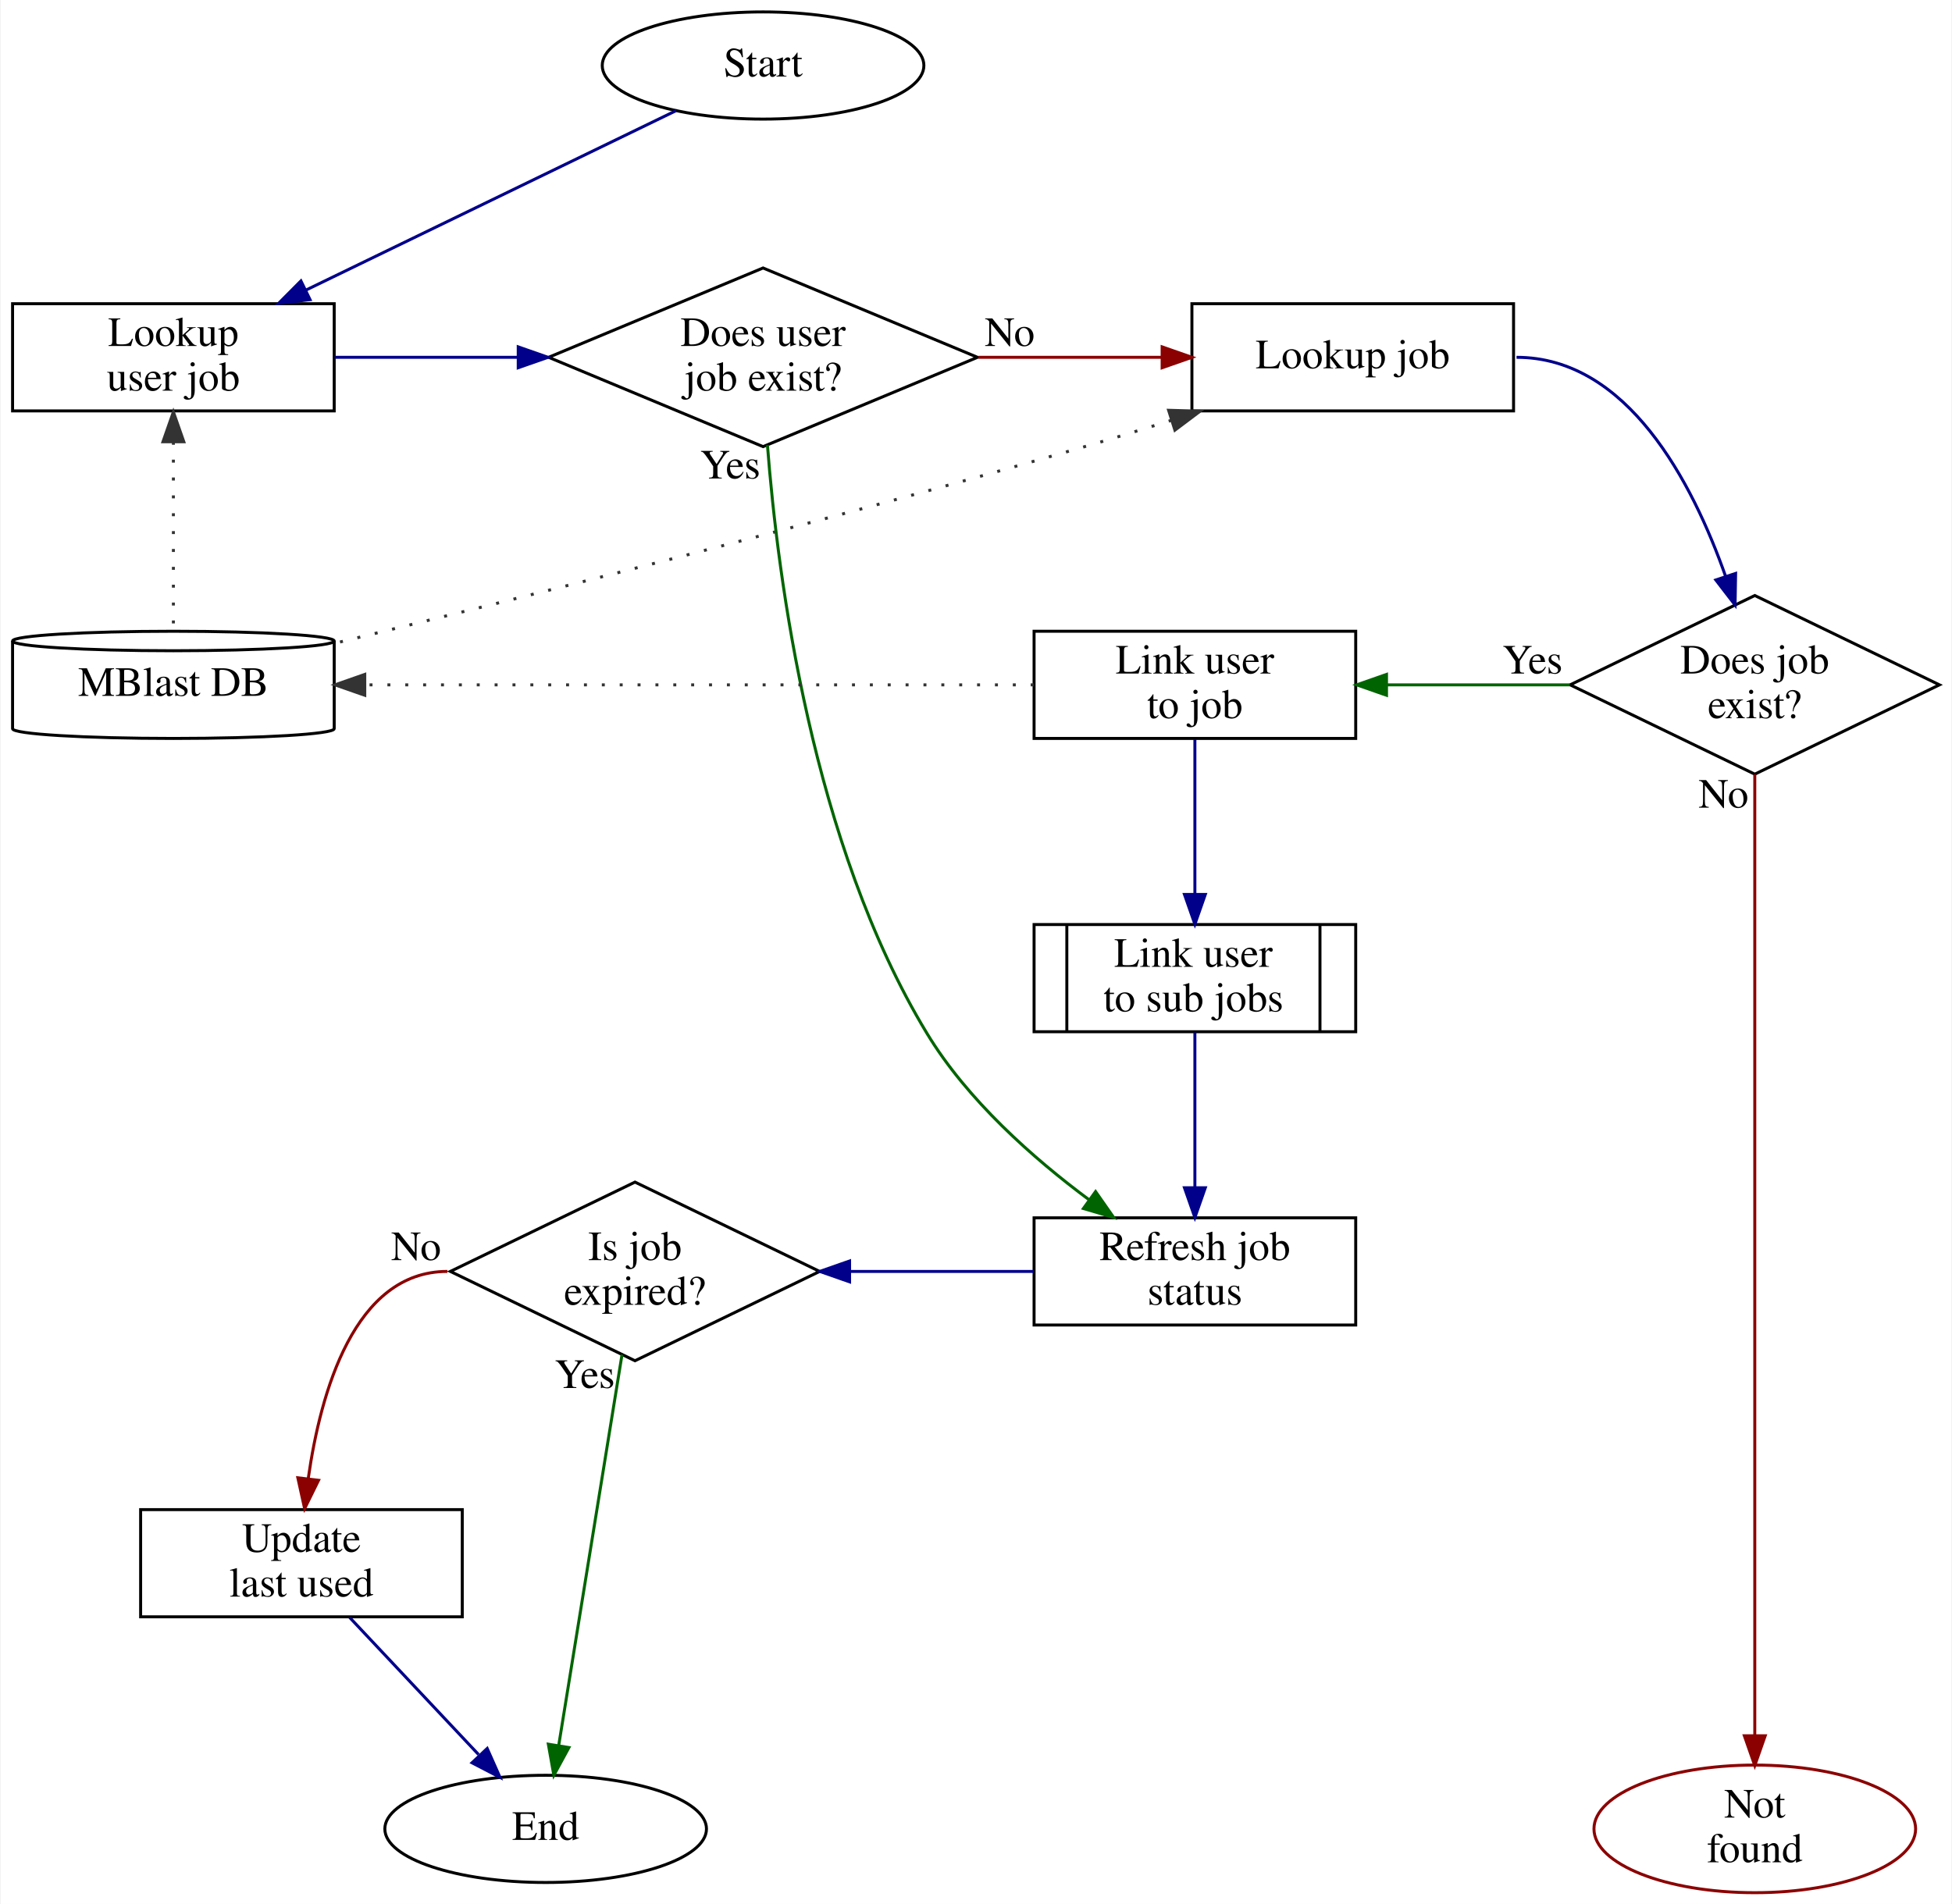
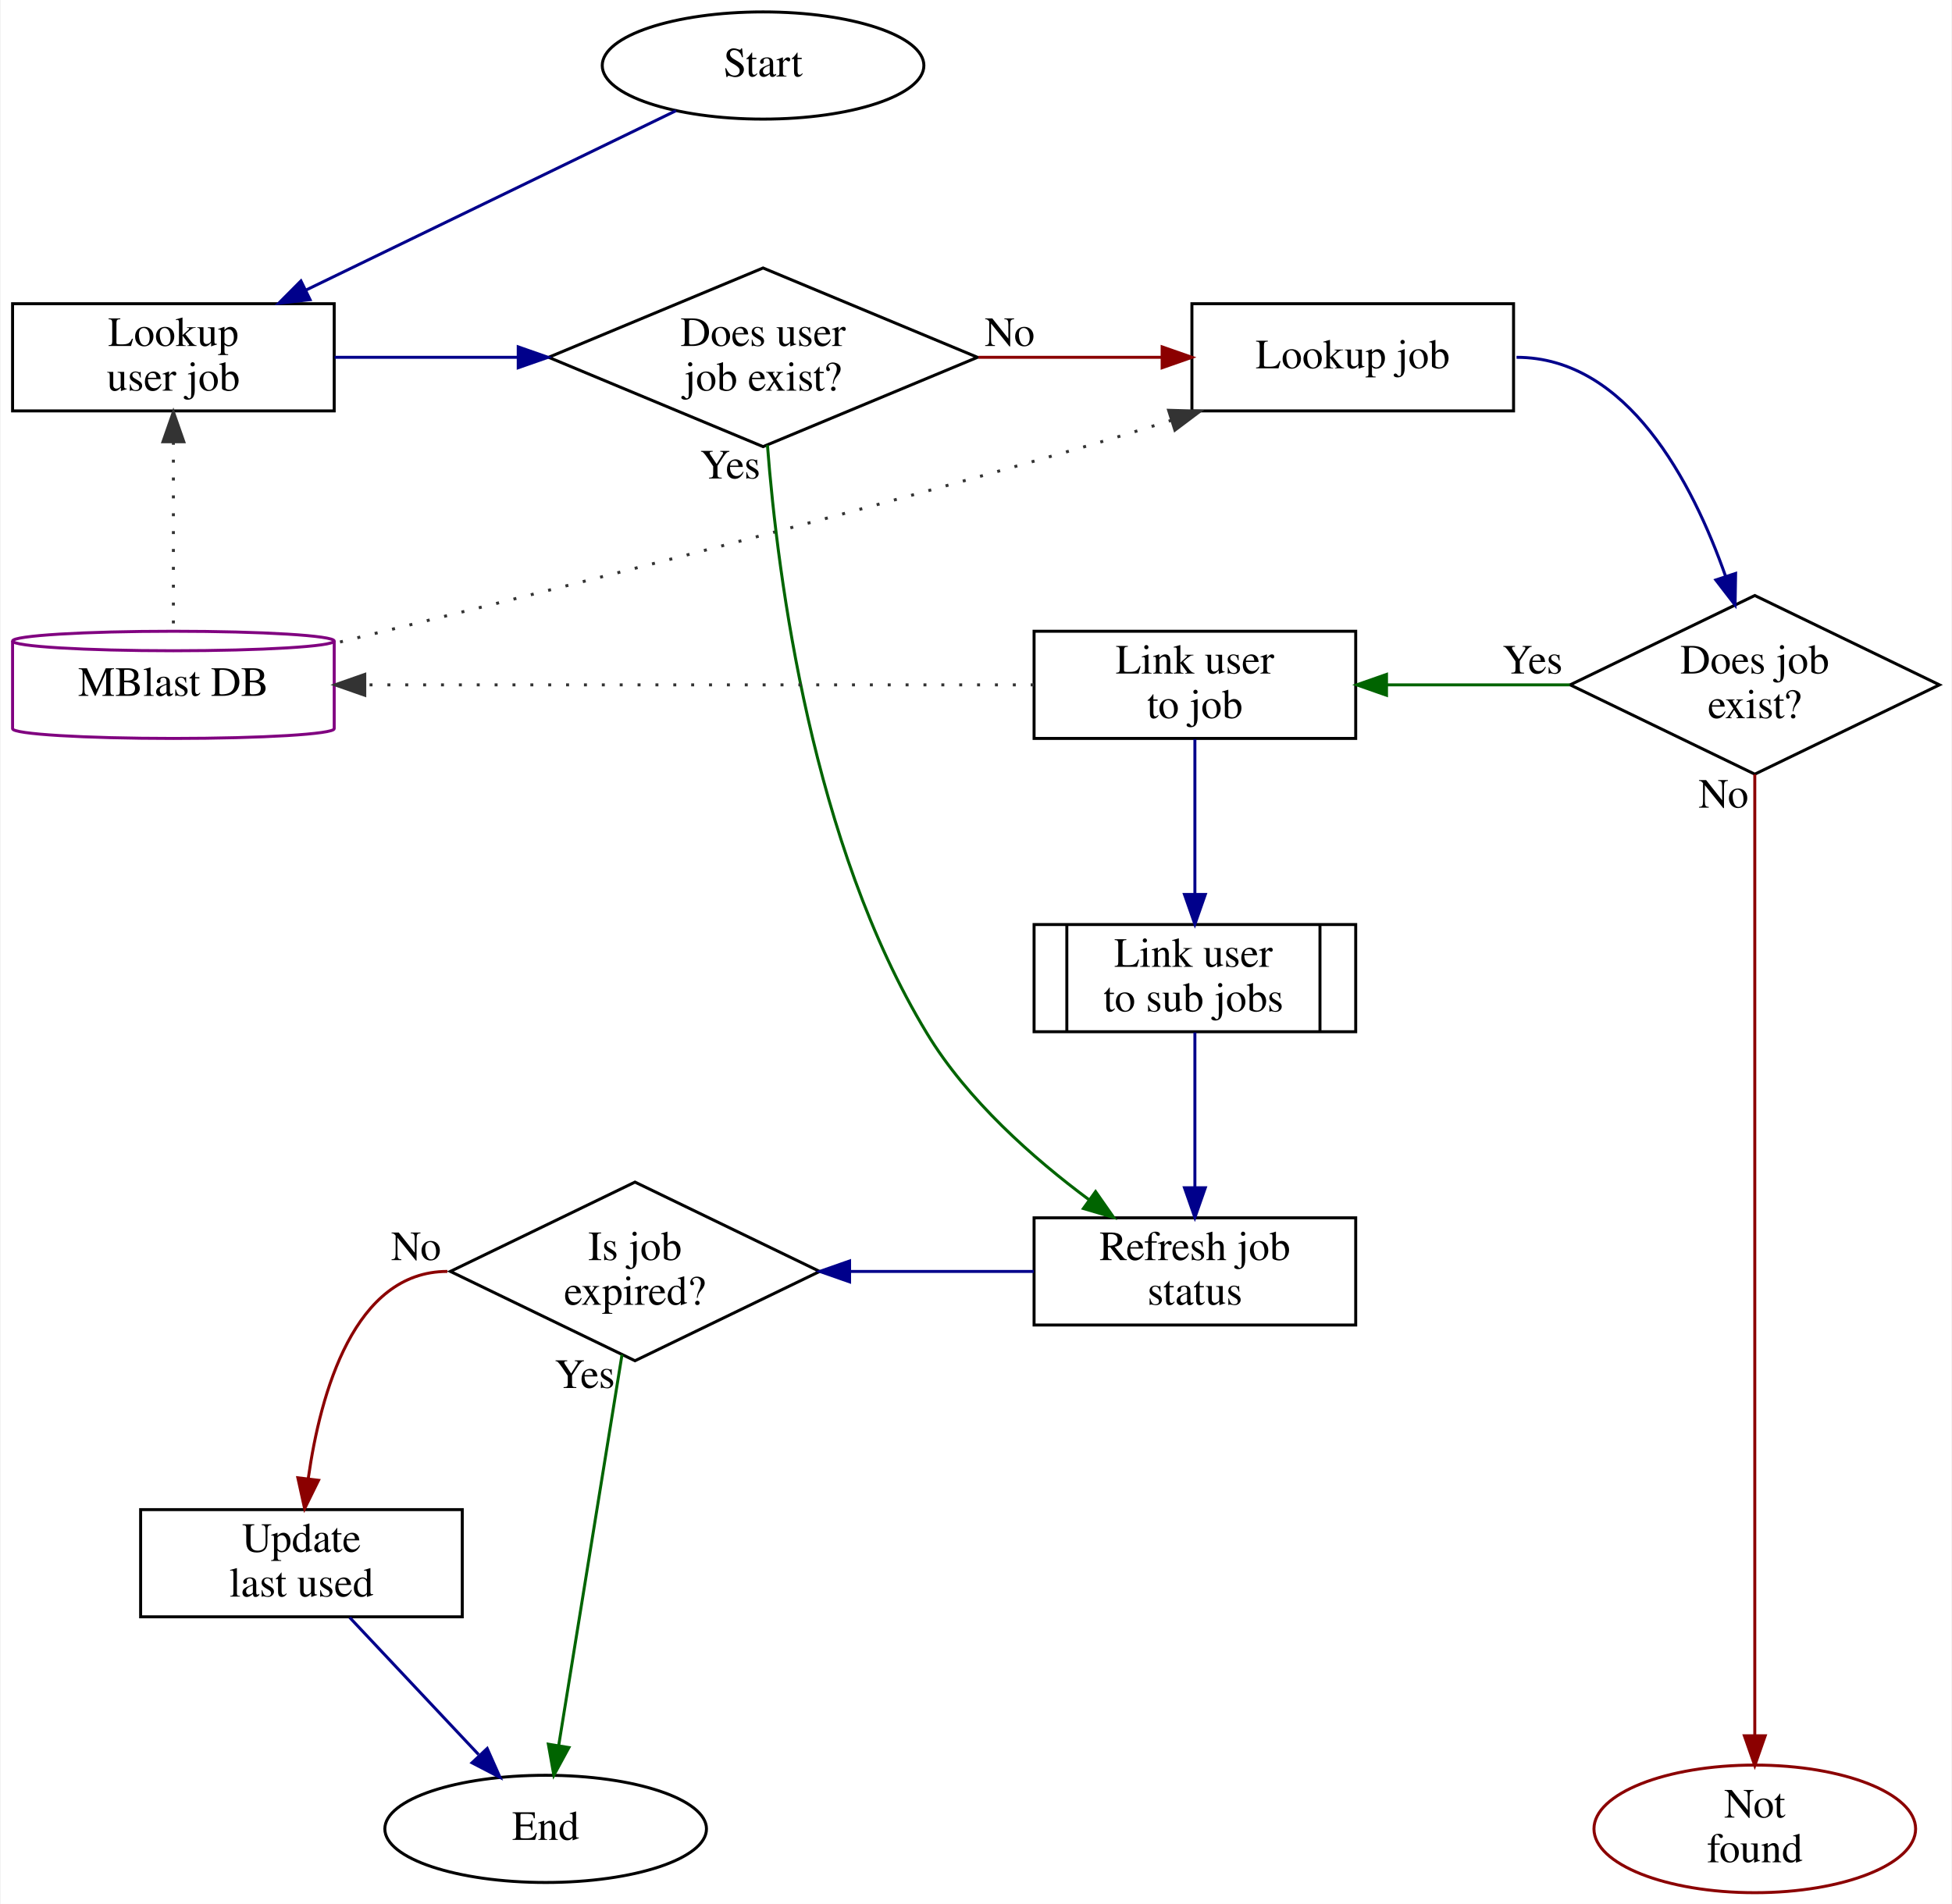
<svg xmlns="http://www.w3.org/2000/svg" width="655pt" height="639pt" viewBox="0.00 0.00 655.00 639.43">
  <g id="graph0" class="graph" transform="scale(1 1) rotate(0) translate(4 635.43)">
    <polygon fill="white" stroke="transparent" points="-4,4 -4,-635.43 651,-635.43 651,4 -4,4" />
    <g id="node1" class="node">
      <ellipse fill="none" stroke="black" cx="252" cy="-613.43" rx="54" ry="18" />
      <text text-anchor="middle" x="252" y="-609.73" font-family="Times,serif" font-size="14.00">Start</text>
    </g>
    <g id="node4" class="node">
      <polygon fill="none" stroke="black" points="108,-533.43 0,-533.43 0,-497.43 108,-497.43 108,-533.43" />
      <text text-anchor="middle" x="54" y="-519.23" font-family="Times,serif" font-size="14.00">Lookup</text>
      <text text-anchor="middle" x="54" y="-504.23" font-family="Times,serif" font-size="14.00">user job</text>
    </g>
    <g id="edge1" class="edge">
      <path fill="none" stroke="darkblue" d="M222.78,-598.26C190.06,-582.39 136.63,-556.49 98.66,-538.08" />
      <polygon fill="darkblue" stroke="darkblue" points="99.89,-534.79 89.36,-533.57 96.83,-541.08 99.89,-534.79" />
    </g>
    <g id="node5" class="node">
      <polygon fill="none" stroke="black" points="504,-533.43 396,-533.43 396,-497.43 504,-497.43 504,-533.43" />
      <text text-anchor="middle" x="450" y="-511.73" font-family="Times,serif" font-size="14.00">Lookup job</text>
    </g>
    <g id="node2" class="node">
      <ellipse fill="none" stroke="black" cx="179" cy="-21.21" rx="54" ry="18" />
      <text text-anchor="middle" x="179" y="-17.51" font-family="Times,serif" font-size="14.00">End</text>
    </g>
    <g id="node3" class="node">
      <ellipse fill="none" stroke="darkred" cx="585" cy="-21.21" rx="54" ry="21.43" />
      <text text-anchor="middle" x="585" y="-25.01" font-family="Times,serif" font-size="14.00">Not</text>
      <text text-anchor="middle" x="585" y="-10.01" font-family="Times,serif" font-size="14.00">found</text>
    </g>
    <g id="node6" class="node">
-       <path fill="none" stroke="black" d="M108,-420.15C108,-421.96 83.8,-423.43 54,-423.43 24.2,-423.43 0,-421.96 0,-420.15 0,-420.15 0,-390.7 0,-390.7 0,-388.89 24.2,-387.43 54,-387.43 83.8,-387.43 108,-388.89 108,-390.7 108,-390.7 108,-420.15 108,-420.15" />
-       <path fill="none" stroke="black" d="M108,-420.15C108,-418.35 83.8,-416.88 54,-416.88 24.2,-416.88 0,-418.35 0,-420.15" />
+       <path fill="none" stroke="purple" d="M108,-420.15C108,-421.96 83.8,-423.43 54,-423.43 24.2,-423.43 0,-421.96 0,-420.15 0,-420.15 0,-390.7 0,-390.7 0,-388.89 24.2,-387.43 54,-387.43 83.8,-387.43 108,-388.89 108,-390.7 108,-390.7 108,-420.15 108,-420.15" />
+       <path fill="none" stroke="purple" d="M108,-420.15C108,-418.35 83.8,-416.88 54,-416.88 24.2,-416.88 0,-418.35 0,-420.15" />
      <text text-anchor="middle" x="54" y="-401.73" font-family="Times,serif" font-size="14.00">MBlast DB</text>
    </g>
    <g id="edge3" class="edge">
      <path fill="none" stroke="#333333" stroke-dasharray="1,5" d="M54,-487.06C54,-467.15 54,-440.8 54,-423.74" />
      <polygon fill="#333333" stroke="#333333" points="50.5,-487.07 54,-497.07 57.5,-487.07 50.5,-487.07" />
    </g>
    <g id="node7" class="node">
      <polygon fill="none" stroke="black" points="252,-545.43 180,-515.43 252,-485.43 324,-515.43 252,-545.43" />
      <text text-anchor="middle" x="252" y="-519.23" font-family="Times,serif" font-size="14.00">Does user</text>
      <text text-anchor="middle" x="252" y="-504.23" font-family="Times,serif" font-size="14.00">job exist?</text>
    </g>
    <g id="edge2" class="edge">
      <path fill="none" stroke="darkblue" d="M108.14,-515.43C128.66,-515.43 149.19,-515.43 169.71,-515.43" />
      <polygon fill="darkblue" stroke="darkblue" points="169.79,-518.93 179.79,-515.43 169.79,-511.93 169.79,-518.93" />
    </g>
    <g id="edge6" class="edge">
      <path fill="none" stroke="#333333" stroke-dasharray="1,5" d="M389.15,-494.28C379.43,-491.22 369.46,-488.17 360,-485.43 272.39,-460.03 169.52,-434.3 108.16,-419.38" />
      <polygon fill="#333333" stroke="#333333" points="388.17,-497.64 398.76,-497.34 390.29,-490.97 388.17,-497.64" />
    </g>
    <g id="node8" class="node">
      <polygon fill="none" stroke="black" points="585,-435.43 523,-405.43 585,-375.43 647,-405.43 585,-435.43" />
      <text text-anchor="middle" x="585" y="-409.23" font-family="Times,serif" font-size="14.00">Does job</text>
      <text text-anchor="middle" x="585" y="-394.23" font-family="Times,serif" font-size="14.00">exist?</text>
    </g>
    <g id="edge7" class="edge">
      <path fill="none" stroke="darkblue" d="M505,-515.43C542.23,-515.43 564.03,-473.59 575.24,-441.76" />
      <polygon fill="darkblue" stroke="darkblue" points="578.56,-442.85 578.38,-432.26 571.92,-440.65 578.56,-442.85" />
    </g>
    <g id="node10" class="node">
      <polygon fill="none" stroke="black" points="451,-423.43 343,-423.43 343,-387.43 451,-387.43 451,-423.43" />
      <text text-anchor="middle" x="397" y="-409.23" font-family="Times,serif" font-size="14.00">Link user</text>
      <text text-anchor="middle" x="397" y="-394.23" font-family="Times,serif" font-size="14.00">to job</text>
    </g>
    <g id="edge5" class="edge">
      <path fill="none" stroke="darkred" d="M324.32,-515.43C344.85,-515.43 365.38,-515.43 385.92,-515.43" />
      <polygon fill="darkred" stroke="darkred" points="386,-518.93 396,-515.43 386,-511.93 386,-518.93" />
      <text text-anchor="middle" x="334.82" y="-519.23" font-family="Times,serif" font-size="14.00">No</text>
    </g>
    <g id="node9" class="node">
      <polygon fill="none" stroke="black" points="451,-226.43 343,-226.43 343,-190.43 451,-190.43 451,-226.43" />
      <text text-anchor="middle" x="397" y="-212.23" font-family="Times,serif" font-size="14.00">Refresh job</text>
      <text text-anchor="middle" x="397" y="-197.23" font-family="Times,serif" font-size="14.00">status</text>
    </g>
    <g id="edge4" class="edge">
      <path fill="none" stroke="darkgreen" d="M253.47,-485.93C256.94,-440.93 268.51,-351.98 307,-288.43 320.6,-265.96 342.69,-246.44 361.58,-232.41" />
      <polygon fill="darkgreen" stroke="darkgreen" points="363.65,-235.24 369.72,-226.56 359.56,-229.56 363.65,-235.24" />
      <text text-anchor="middle" x="240.97" y="-474.73" font-family="Times,serif" font-size="14.00">Yes</text>
    </g>
    <g id="edge9" class="edge">
      <path fill="none" stroke="darkred" d="M585,-375.38C585,-304.8 585,-124.74 585,-52.69" />
      <polygon fill="darkred" stroke="darkred" points="588.5,-52.48 585,-42.48 581.5,-52.48 588.5,-52.48" />
      <text text-anchor="middle" x="574.5" y="-364.18" font-family="Times,serif" font-size="14.00">No</text>
    </g>
    <g id="edge11" class="edge">
      <path fill="none" stroke="#333333" stroke-dasharray="1,5" d="M342.86,-405.43C268.02,-405.43 193.18,-405.43 118.34,-405.43" />
      <polygon fill="#333333" stroke="#333333" points="118.26,-401.93 108.26,-405.43 118.26,-408.93 118.26,-401.93" />
    </g>
    <g id="edge8" class="edge">
      <path fill="none" stroke="darkgreen" d="M461.4,-405.43C481.89,-405.43 502.38,-405.43 522.87,-405.43" />
      <polygon fill="darkgreen" stroke="darkgreen" points="461.34,-401.93 451.34,-405.43 461.34,-408.93 461.34,-401.93" />
      <text text-anchor="middle" x="510.37" y="-409.23" font-family="Times,serif" font-size="14.00">Yes</text>
    </g>
    <g id="node11" class="node">
      <polygon fill="none" stroke="black" points="343,-288.93 343,-324.93 451,-324.93 451,-288.93 343,-288.93" />
      <text text-anchor="middle" x="348.5" y="-303.23" font-family="Times,serif" font-size="14.00"> </text>
      <polyline fill="none" stroke="black" points="354,-288.93 354,-324.93 " />
      <text text-anchor="middle" x="396.5" y="-310.73" font-family="Times,serif" font-size="14.00">Link user</text>
      <text text-anchor="middle" x="396.5" y="-295.73" font-family="Times,serif" font-size="14.00">to sub jobs</text>
      <polyline fill="none" stroke="black" points="439,-288.93 439,-324.93 " />
      <text text-anchor="middle" x="445" y="-303.23" font-family="Times,serif" font-size="14.00"> </text>
    </g>
    <g id="edge10" class="edge">
      <path fill="none" stroke="darkblue" d="M397,-387.17C397,-372.77 397,-351.96 397,-335.28" />
      <polygon fill="darkblue" stroke="darkblue" points="400.5,-335.03 397,-325.03 393.5,-335.03 400.5,-335.03" />
    </g>
    <g id="edge12" class="edge">
      <path fill="none" stroke="darkblue" d="M397,-288.67C397,-274.27 397,-253.46 397,-236.78" />
      <polygon fill="darkblue" stroke="darkblue" points="400.5,-236.53 397,-226.53 393.5,-236.53 400.5,-236.53" />
    </g>
    <g id="node12" class="node">
      <polygon fill="none" stroke="black" points="209,-238.43 147,-208.43 209,-178.43 271,-208.43 209,-238.43" />
      <text text-anchor="middle" x="209" y="-212.23" font-family="Times,serif" font-size="14.00">Is job</text>
      <text text-anchor="middle" x="209" y="-197.23" font-family="Times,serif" font-size="14.00">expired?</text>
    </g>
    <g id="edge15" class="edge">
      <path fill="none" stroke="darkgreen" d="M204.64,-180.49C198.95,-145.4 189.07,-84.37 183.38,-49.23" />
      <polygon fill="darkgreen" stroke="darkgreen" points="186.81,-48.53 181.75,-39.22 179.9,-49.65 186.81,-48.53" />
      <text text-anchor="middle" x="192.14" y="-169.29" font-family="Times,serif" font-size="14.00">Yes</text>
    </g>
    <g id="edge13" class="edge">
      <path fill="none" stroke="darkblue" d="M281.16,-208.43C301.73,-208.43 322.31,-208.43 342.88,-208.43" />
      <polygon fill="darkblue" stroke="darkblue" points="281.05,-204.93 271.05,-208.43 281.05,-211.93 281.05,-204.93" />
    </g>
    <g id="node13" class="node">
      <polygon fill="none" stroke="black" points="151,-128.43 43,-128.43 43,-92.43 151,-92.43 151,-128.43" />
      <text text-anchor="middle" x="97" y="-114.23" font-family="Times,serif" font-size="14.00">Update</text>
      <text text-anchor="middle" x="97" y="-99.23" font-family="Times,serif" font-size="14.00">last used</text>
    </g>
    <g id="edge14" class="edge">
      <path fill="none" stroke="darkred" d="M146,-208.43C114.72,-208.43 103.4,-167.73 99.31,-139.06" />
      <polygon fill="darkred" stroke="darkred" points="102.74,-138.28 98.07,-128.77 95.79,-139.12 102.74,-138.28" />
      <text text-anchor="middle" x="135.5" y="-212.23" font-family="Times,serif" font-size="14.00">No</text>
    </g>
    <g id="edge16" class="edge">
      <path fill="none" stroke="darkblue" d="M113.2,-92.2C125.57,-79.04 142.75,-60.76 156.46,-46.19" />
      <polygon fill="darkblue" stroke="darkblue" points="159.37,-48.21 163.67,-38.52 154.27,-43.41 159.37,-48.21" />
    </g>
  </g>
</svg>
